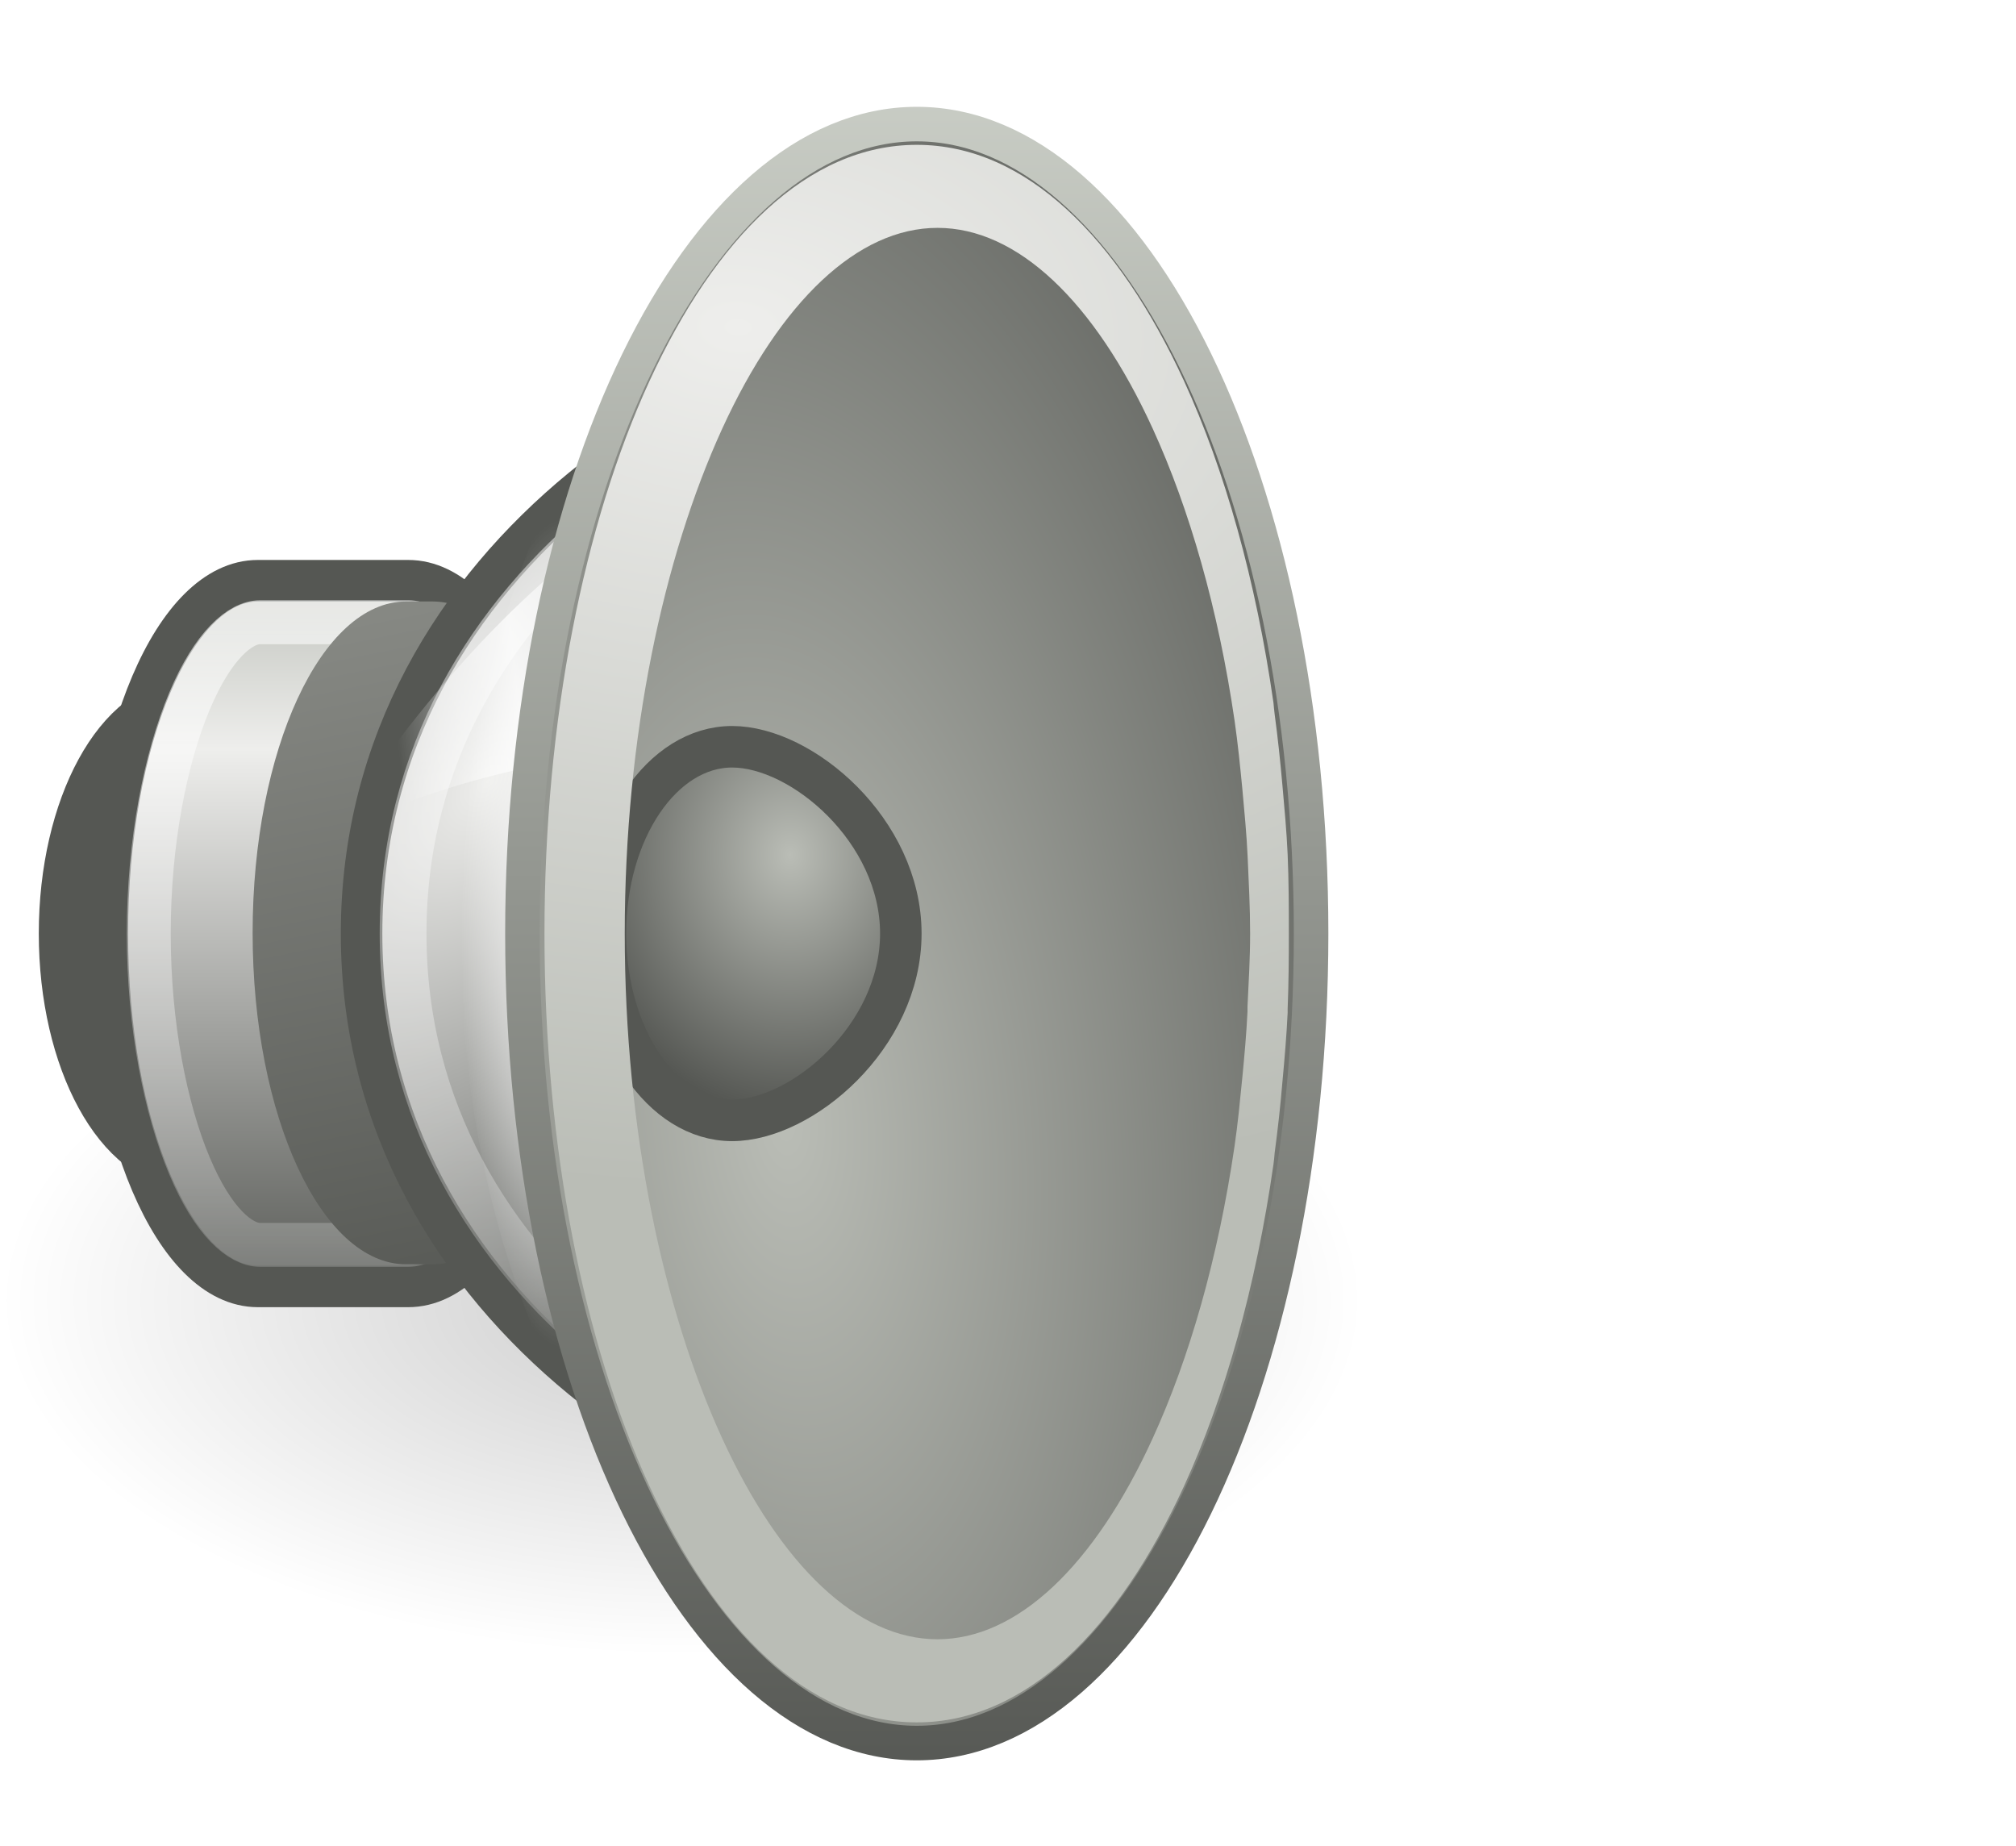
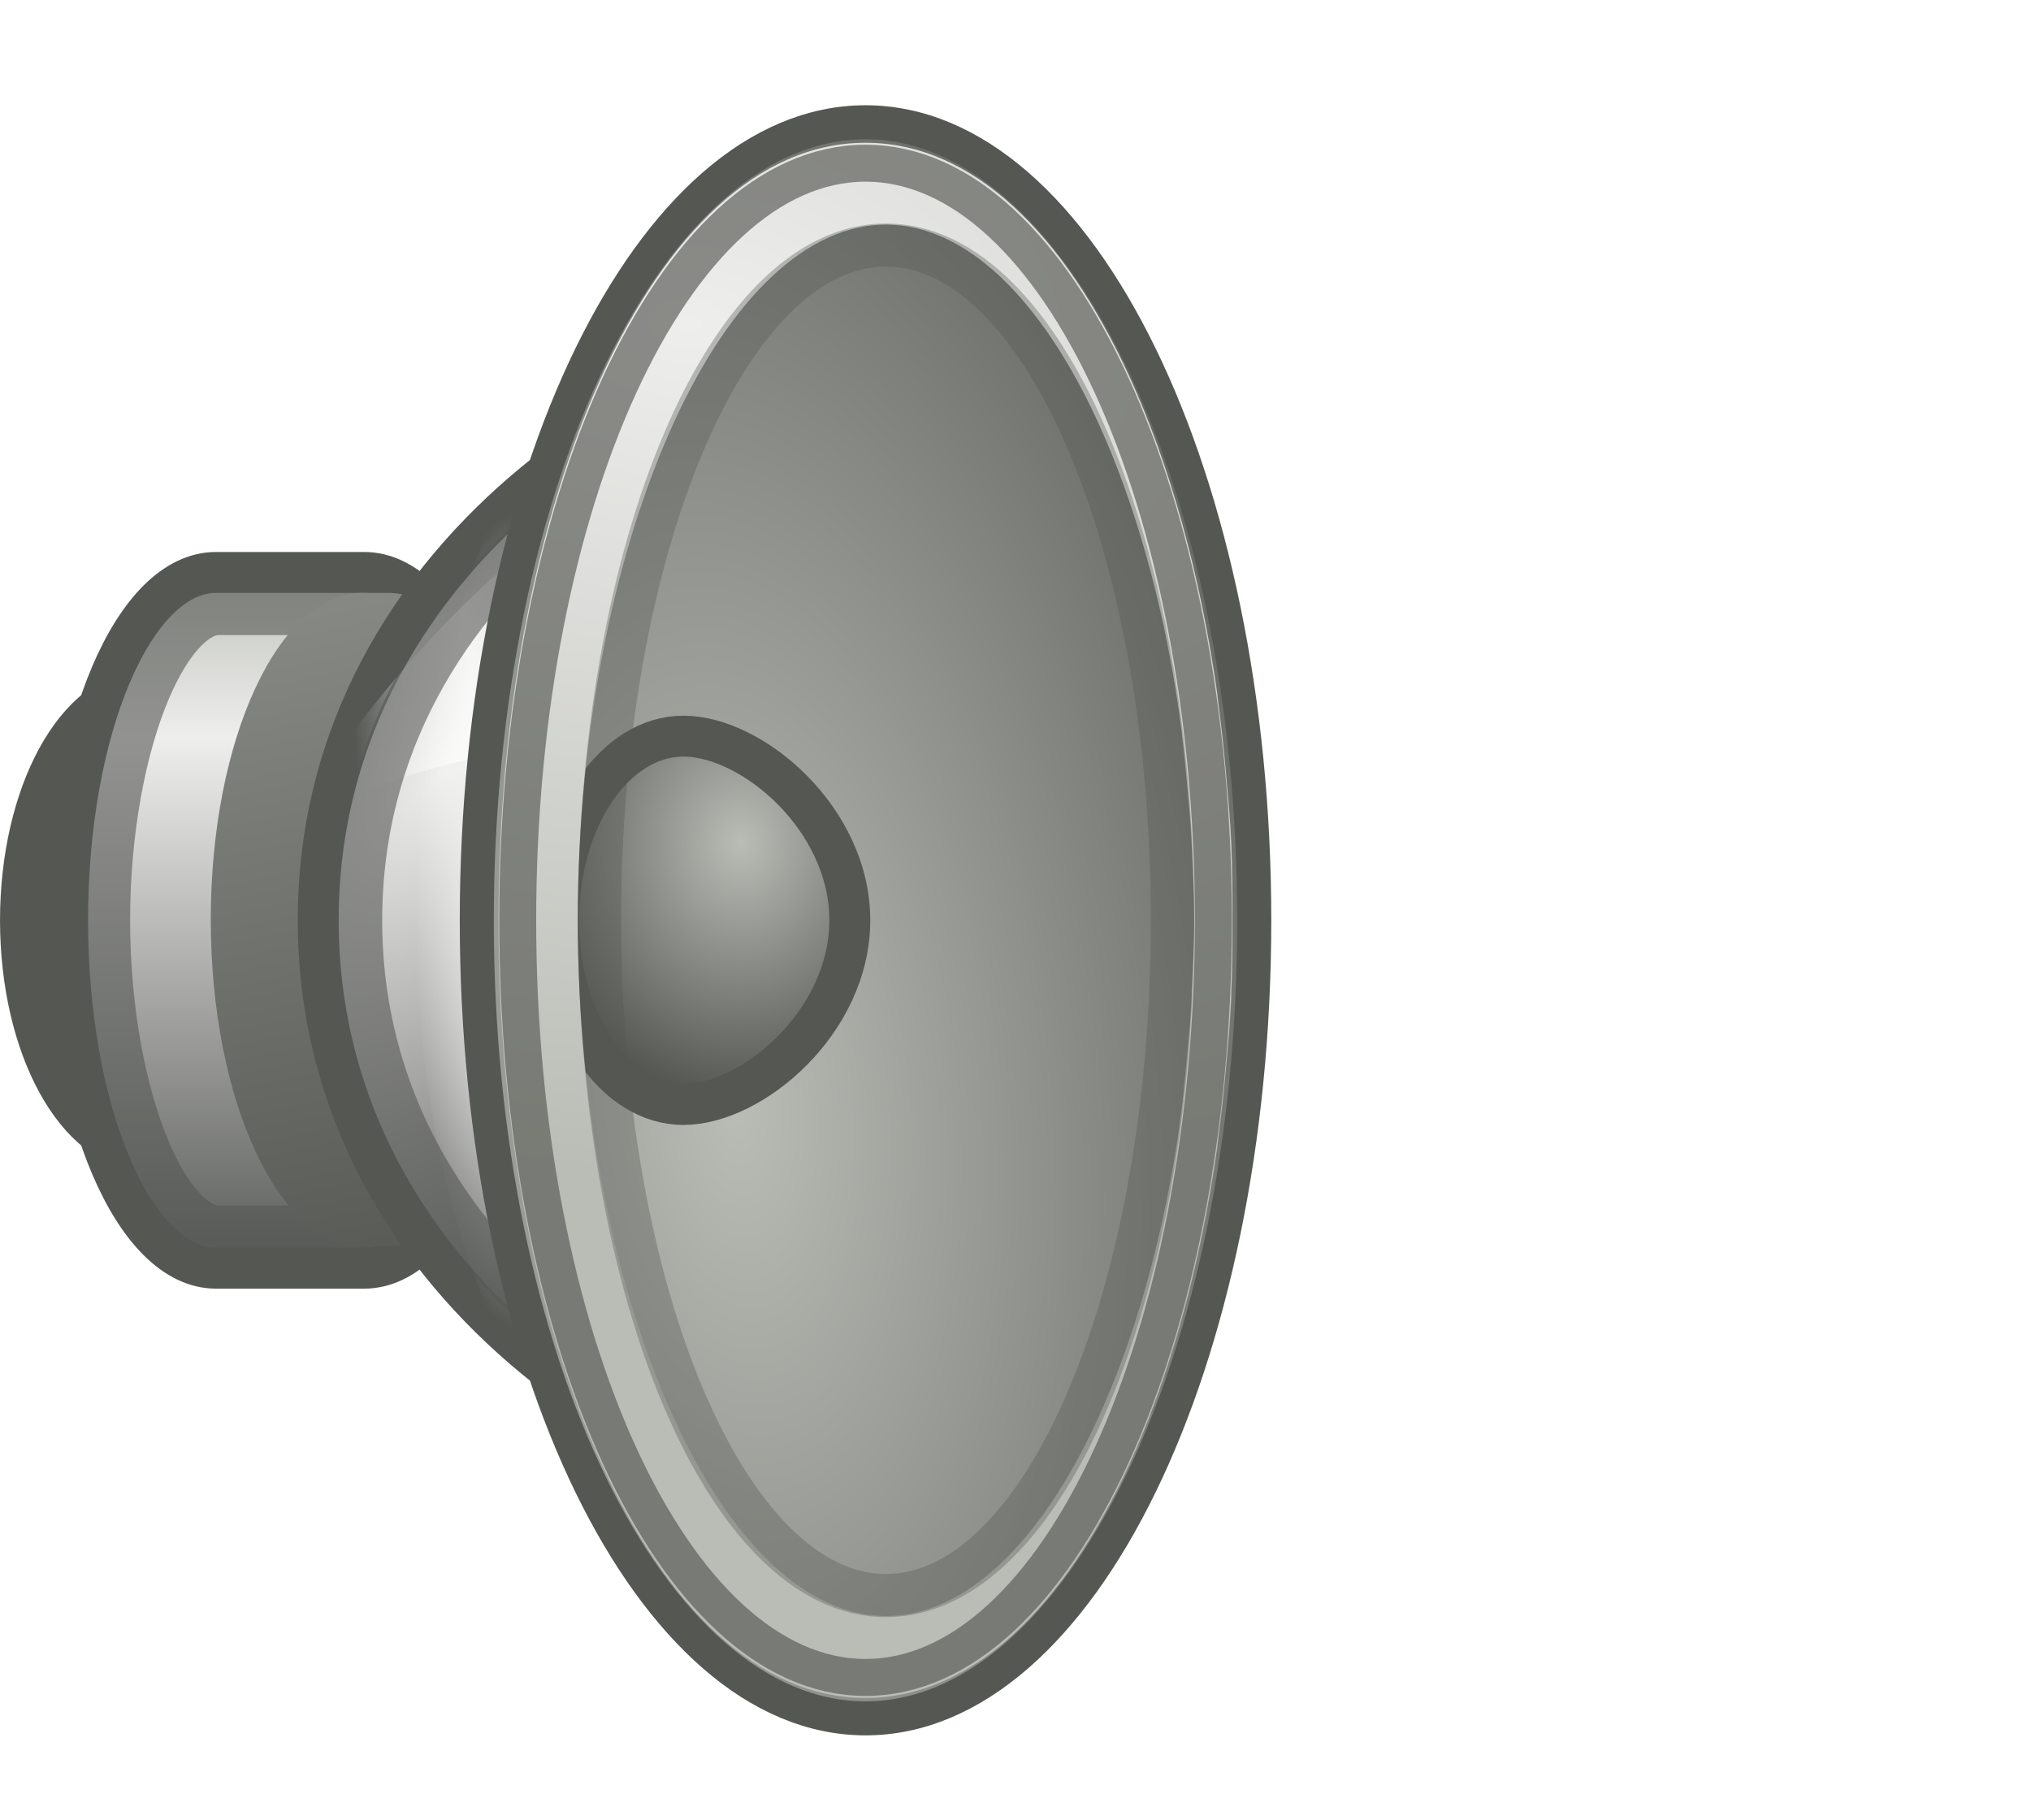
- <svg xmlns="http://www.w3.org/2000/svg" version="1.1" id="svg2" x="0px" y="0px" width="48.568px" height="44.468px" viewBox="0 0 48.568 44.468" enable-background="new 0 0 48.568 44.468" xml:space="preserve">
+ <svg xmlns="http://www.w3.org/2000/svg" version="1.1" id="svg2" x="0px" y="0px" width="49.634px" height="44.468px" viewBox="1.366 1.345 49.634 44.468" enable-background="new 1.366 1.345 49.634 44.468" xml:space="preserve">
  <g id="layer3" display="none">
-     <radialGradient id="path7288_1_" cx="32.324" cy="731.002" r="6" gradientTransform="matrix(1.9148 -0.5062 0.6548 2.477 -560.7816 -1771.835)" gradientUnits="userSpaceOnUse">
+     <radialGradient id="path7288_1_" cx="13.493" cy="-75.574" r="6" gradientTransform="matrix(1.9148 -0.5062 -0.6548 -2.477 -95.5414 -157.8682)" gradientUnits="userSpaceOnUse">
      <stop offset="0" style="stop-color:#000000" />
      <stop offset="1" style="stop-color:#000000;stop-opacity:0" />
    </radialGradient>
    <path id="path7288" display="inline" opacity="0.83" fill="url(#path7288_1_)" enable-background="new    " d="M-8.219,10.5   l-12,12l12,12V10.5z" />
-     <linearGradient id="path2791_1_" gradientUnits="userSpaceOnUse" x1="-285.899" y1="17.045" x2="-286.961" y2="30.863">
-       <stop offset="0" style="stop-color:#FFFFFF" />
-       <stop offset="1" style="stop-color:#FFFFFF;stop-opacity:0" />
-     </linearGradient>
-     <path id="path2791" display="inline" opacity="0.768" fill="none" stroke="url(#path2791_1_)" enable-background="new    " d="   M-7,10.5l-12,12l12,12V10.5z" />
-     <path id="path21580" display="inline" opacity="0.633" fill="#FCE94F" enable-background="new    " d="M-22.625,9   c-0.174,0.053-0.306,0.197-0.344,0.375c-0.704,2.579-2.427,3.586-4.688,5.094c-2.261,1.508-4.981,3.474-7.278,7.813   c-0.067,0.138-0.067,0.299,0,0.438c2.297,4.338,5.021,6.305,7.278,7.813c2.263,1.508,3.984,2.516,4.688,5.094   c0.079,0.224,0.302,0.357,0.535,0.328c0.23-0.031,0.413-0.221,0.434-0.455v-26c0.005-0.157-0.063-0.308-0.188-0.406   C-22.311,8.995-22.473,8.96-22.625,9z" />
+     <path id="path2791" display="inline" opacity="0.768" fill="none" stroke="#000000" enable-background="new    " d="M-7,10.5   l-12,12l12,12V10.5z" />
+     <path id="path21580" display="inline" opacity="0.633" fill="#FCE94F" enable-background="new    " d="M-22.625,9   c-0.174,0.053-0.306,0.197-0.344,0.375c-0.704,2.579-2.427,3.586-4.688,5.094s-4.984,3.474-7.281,7.813   c-0.067,0.138-0.067,0.299,0,0.438c2.297,4.338,5.021,6.305,7.281,7.813s3.984,2.515,4.688,5.094   c0.079,0.221,0.302,0.357,0.535,0.327S-22.021,35.734-22,35.5v-26c0.005-0.157-0.064-0.308-0.188-0.406   C-22.311,8.995-22.473,8.96-22.625,9z" />
    <path id="path21676" display="inline" fill="none" stroke="#000000" d="M-47.5,22.5L-20-8v64L-47.5,22.5z" />
-     <radialGradient id="path21678_1_" cx="-145.416" cy="219.459" r="2.905" gradientTransform="matrix(7.9904 0 0 7.9904 1107.711 -1731.063)" gradientUnits="userSpaceOnUse">
+     <radialGradient id="path21678_1_" cx="-20.91" cy="52.474" r="2.906" gradientTransform="matrix(7.9904 0 0 -7.9904 112.8602 441.7843)" gradientUnits="userSpaceOnUse">
      <stop offset="0" style="stop-color:#3465A4;stop-opacity:0" />
      <stop offset="0.855" style="stop-color:#3465A4;stop-opacity:0" />
      <stop offset="1" style="stop-color:#3465A4" />
    </radialGradient>
-     <path id="path21678" display="inline" fill="url(#path21678_1_)" stroke="#204A87" stroke-width="0.125" stroke-linecap="round" stroke-linejoin="round" d="   M-31.5,22.5c0,12.548-10.173,22.723-22.723,22.723S-76.945,35.048-76.945,22.5c0-12.549,10.173-22.723,22.723-22.723   S-31.5,9.951-31.5,22.5z" />
-     <radialGradient id="path21680_1_" cx="-84.469" cy="308.229" r="2.905" gradientTransform="matrix(5.5288 0 0 5.5288 412.7937 -1681.637)" gradientUnits="userSpaceOnUse">
+     <path id="path21678" display="inline" fill="url(#path21678_1_)" stroke="#204A87" stroke-width="0.125" stroke-linecap="round" stroke-linejoin="round" d="   M-31.5,22.5c0,12.549-10.173,22.723-22.723,22.723S-76.945,35.049-76.945,22.5c0-12.549,10.173-22.723,22.723-22.723   S-31.5,9.951-31.5,22.5z" />
+     <radialGradient id="path21680_1_" cx="-5.588" cy="30.431" r="2.907" gradientTransform="matrix(5.5288 0 0 -5.5288 -23.3267 190.7408)" gradientUnits="userSpaceOnUse">
      <stop offset="0" style="stop-color:#3465A4;stop-opacity:0" />
      <stop offset="0.819" style="stop-color:#3465A4;stop-opacity:0" />
      <stop offset="1" style="stop-color:#3465A4" />
    </radialGradient>
-     <path id="path21680" display="inline" fill="url(#path21680_1_)" stroke="#204A87" stroke-width="0.181" stroke-linecap="round" stroke-linejoin="round" d="   M-38.5,22.5c0,8.684-7.039,15.723-15.723,15.723c-8.687,0-15.722-7.039-15.722-15.723s7.036-15.723,15.723-15.723   C-45.538,6.777-38.5,13.816-38.5,22.5z" />
-     <radialGradient id="path21682_1_" cx="37.611" cy="486.046" r="2.906" gradientTransform="matrix(3.419 0 0 3.419 -182.8117 -1639.29)" gradientUnits="userSpaceOnUse">
+     <path id="path21680" display="inline" fill="url(#path21680_1_)" stroke="#204A87" stroke-width="0.181" stroke-linecap="round" stroke-linejoin="round" d="   M-38.5,22.5c0,8.684-7.039,15.723-15.723,15.723S-69.945,31.184-69.945,22.5s7.039-15.723,15.723-15.723S-38.5,13.816-38.5,22.5z" />
+     <radialGradient id="path21682_1_" cx="24.795" cy="-14.04" r="2.907" gradientTransform="matrix(3.419 0 0 -3.419 -138.994 -25.504)" gradientUnits="userSpaceOnUse">
      <stop offset="0" style="stop-color:#3465A4;stop-opacity:0" />
      <stop offset="0.735" style="stop-color:#3465A4;stop-opacity:0" />
      <stop offset="1" style="stop-color:#3465A4" />
    </radialGradient>
    <path id="path21682" display="inline" fill="url(#path21682_1_)" stroke="#204A87" stroke-width="0.292" stroke-linecap="round" stroke-linejoin="round" d="   M-44.5,22.5c0,5.369-4.353,9.723-9.723,9.723s-9.723-4.354-9.723-9.723c0-5.37,4.353-9.723,9.723-9.723S-44.5,17.13-44.5,22.5z" />
  </g>
-   <radialGradient id="path16236_1_" cx="420.135" cy="2024.632" r="10.695" gradientTransform="matrix(1.5366 0 0 0.8 -629.1458 -1588.393)" gradientUnits="userSpaceOnUse">
-     <stop offset="0" style="stop-color:#000000" />
-     <stop offset="1" style="stop-color:#000000;stop-opacity:0" />
-   </radialGradient>
-   <path id="path16236" opacity="0.2" fill="url(#path16236_1_)" enable-background="new    " d="M32.867,31.311  c0,4.728-7.357,8.558-16.433,8.558C7.358,39.869,0,36.039,0,31.311c0-4.726,7.358-8.556,16.437-8.556  C25.51,22.755,32.867,26.587,32.867,31.311z" />
-   <path id="path5330" fill="#2E3436" stroke="#555753" stroke-width="1.303" stroke-linecap="round" d="M7.586,22.489  c0,3.037-1.343,5.5-3,5.5c-1.655,0-3-2.465-3-5.5c0-3.038,1.345-5.5,3-5.5C6.243,16.989,7.586,19.451,7.586,22.489z" />
-   <linearGradient id="path2766_1_" gradientUnits="userSpaceOnUse" x1="985.319" y1="1585.854" x2="985.319" y2="1603.863" gradientTransform="matrix(0.9063 0 0 1 -884.9712 -1572.372)">
-     <stop offset="0" style="stop-color:#BABDB6" />
-     <stop offset="0.253" style="stop-color:#EEEEEC" />
-     <stop offset="1" style="stop-color:#555753" />
-   </linearGradient>
-   <linearGradient id="path2766_2_" gradientUnits="userSpaceOnUse" x1="-223.086" y1="12.234" x2="-223.086" y2="-5.774">
-     <stop offset="0" style="stop-color:#555753" />
-     <stop offset="1" style="stop-color:#BABDB6" />
-   </linearGradient>
-   <path id="path2766" fill="url(#path2766_1_)" stroke="url(#path2766_2_)" stroke-linecap="round" d="M6.211,13.989  c-2.001,0-3.625,3.808-3.625,8.5c0,4.692,1.624,8.5,3.625,8.5h3.625c2.001,0,3.625-3.811,3.625-8.5c0-4.691-1.624-8.5-3.625-8.5  H6.211z" />
-   <linearGradient id="path5556_1_" gradientUnits="userSpaceOnUse" x1="-299.303" y1="13.795" x2="-299.303" y2="38.118">
-     <stop offset="0" style="stop-color:#FFFFFF" />
-     <stop offset="1" style="stop-color:#FFFFFF;stop-opacity:0" />
-   </linearGradient>
-   <path id="path5556" opacity="0.6" fill="none" stroke="url(#path5556_1_)" stroke-width="1.058" stroke-linecap="round" enable-background="new    " d="  M6.267,14.989c-0.473,0-1.134,0.546-1.704,1.906c-0.573,1.36-0.979,3.376-0.979,5.593c0,2.219,0.405,4.233,0.979,5.594  c0.571,1.361,1.23,1.906,1.703,1.906h3.572c0.473,0,1.134-0.545,1.704-1.906c0.573-1.357,0.979-3.375,0.979-5.594  c0-2.217-0.405-4.232-0.979-5.593c-0.57-1.361-1.23-1.906-1.704-1.906H6.267z" />
-   <linearGradient id="path6556_1_" gradientUnits="userSpaceOnUse" x1="872.638" y1="1621.175" x2="869.07" y2="1603.613" gradientTransform="matrix(1 0 0 1 -860.6406 -1589.372)">
-     <stop offset="0" style="stop-color:#555753" />
-     <stop offset="1" style="stop-color:#888A85" />
-   </linearGradient>
-   <path id="path6556" fill="url(#path6556_1_)" d="M9.783,14.489c-2.041,0-3.697,3.577-3.697,7.984s1.656,7.983,3.697,7.983h0.638  c2.041,0,3.697-3.576,3.697-7.983s-1.657-7.984-3.698-7.984H9.783z" />
-   <radialGradient id="path1871_1_" cx="1793.815" cy="442.716" r="12.501" gradientTransform="matrix(0.7132 0.5221 -0.9281 1.1785 -856.6989 -1439.489)" gradientUnits="userSpaceOnUse">
-     <stop offset="0" style="stop-color:#EEEEEC" />
-     <stop offset="1" style="stop-color:#61635F" />
-   </radialGradient>
-   <linearGradient id="path1871_2_" gradientUnits="userSpaceOnUse" x1="-295.399" y1="31.282" x2="-298.505" y2="10.299">
-     <stop offset="0" style="stop-color:#555753" />
-     <stop offset="1" style="stop-color:#BABDB6" />
-   </linearGradient>
-   <path id="path1871" fill="url(#path1871_1_)" stroke="url(#path1871_2_)" stroke-linecap="round" d="M8.711,22.489  c0,9.227,9.188,14.5,14.875,14.5c3.938,0,7-6.496,7-14.5c0-8.003-3.063-14.5-7-14.5C17.898,7.989,8.711,13.262,8.711,22.489z" />
-   <radialGradient id="path6649_1_" cx="-3678.46" cy="-1211.026" r="7.756" gradientTransform="matrix(-0.3218 0 0 -1.2874 -1170.129 -1536.586)" gradientUnits="userSpaceOnUse">
-     <stop offset="0" style="stop-color:#FFFFFF" />
-     <stop offset="1" style="stop-color:#FFFFFF;stop-opacity:0" />
-   </radialGradient>
-   <path id="path6649" fill="url(#path6649_1_)" d="M31.586,22.489c0,9.389-4.589,17-10.25,17s-10.25-7.611-10.25-17s4.589-17,10.25-17  S31.586,13.1,31.586,22.489z" />
-   <linearGradient id="path6639_1_" gradientUnits="userSpaceOnUse" x1="1357.412" y1="1607.613" x2="1348.623" y2="1609.029" gradientTransform="matrix(0.6667 0 0 1 -889.6824 -1592.372)">
-     <stop offset="0" style="stop-color:#FFFFFF;stop-opacity:0" />
-     <stop offset="0.5" style="stop-color:#FFFFFF" />
-     <stop offset="1" style="stop-color:#FFFFFF;stop-opacity:0" />
-   </linearGradient>
-   <path id="path6639" opacity="0.734" fill="url(#path6639_1_)" enable-background="new    " d="M16.086,11.864  c-2.583,1.395-5.458,4.196-8,8.125c2.7-1.126,5.491-1.96,8-1.75V11.864z" />
-   <linearGradient id="path6567_1_" gradientUnits="userSpaceOnUse" x1="-290.95" y1="7.494" x2="-290.95" y2="45.731">
-     <stop offset="0" style="stop-color:#FFFFFF" />
-     <stop offset="1" style="stop-color:#FFFFFF;stop-opacity:0" />
-   </linearGradient>
-   <path id="path6567" opacity="0.586" fill="none" stroke="url(#path6567_1_)" stroke-width="1.127" stroke-linecap="round" enable-background="new    " d="  M23.544,8.989c-2.523,0-6.075,1.249-8.893,3.565c-2.818,2.317-4.94,5.644-4.94,9.935c0,4.291,2.122,7.617,4.94,9.936  c2.815,2.318,6.367,3.564,8.893,3.564c1.433,0,2.92-1.26,4.096-3.701c1.174-2.445,1.946-5.941,1.946-9.799  c0-3.858-0.772-7.354-1.944-9.797C26.465,10.246,24.975,8.989,23.544,8.989z" />
-   <radialGradient id="path1873_1_" cx="159.947" cy="422.825" r="8.19" gradientTransform="matrix(2.1263 -0.2 0.4018 4.2591 -491.0752 -1741.906)" gradientUnits="userSpaceOnUse">
-     <stop offset="0" style="stop-color:#BABDB6" />
-     <stop offset="1" style="stop-color:#555753" />
-   </radialGradient>
-   <linearGradient id="path1873_2_" gradientUnits="userSpaceOnUse" x1="-269.717" y1="43.286" x2="-269.717" y2="-1.456">
-     <stop offset="0" style="stop-color:#555753" />
-     <stop offset="1" style="stop-color:#D3D7CF" />
-   </linearGradient>
-   <path id="path1873" fill="url(#path1873_1_)" stroke="url(#path1873_2_)" stroke-width="0.832" stroke-linecap="round" d="  M31.586,22.489c0,10.77-4.254,19.5-9.5,19.5c-5.247,0-9.5-8.73-9.5-19.5c0-10.771,4.253-19.5,9.5-19.5  C27.332,2.989,31.586,11.719,31.586,22.489z" />
-   <radialGradient id="path3672_1_" cx="553.138" cy="1038.616" r="3.999" gradientTransform="matrix(1.3094 0 0 1.5605 -705.2355 -1600.165)" gradientUnits="userSpaceOnUse">
-     <stop offset="0" style="stop-color:#BABDB6" />
-     <stop offset="1" style="stop-color:#555753" />
-   </radialGradient>
-   <path id="path3672" fill="url(#path3672_1_)" stroke="#555753" stroke-linecap="round" d="M21.702,22.489  c0,2.484-2.383,4.5-4.064,4.5c-1.685,0-3.052-2.018-3.052-4.5c0-2.483,1.366-4.5,3.052-4.5  C19.32,17.989,21.702,20.005,21.702,22.489z" />
-   <radialGradient id="path6605_1_" cx="1.925" cy="-575.915" r="8.229" gradientTransform="matrix(3.9866 0.117 0 -2.53 10.1151 -1449.4)" gradientUnits="userSpaceOnUse">
-     <stop offset="0" style="stop-color:#EEEEEC" />
-     <stop offset="1" style="stop-color:#BABDB6" />
-   </radialGradient>
-   <path id="path6605" fill="url(#path6605_1_)" d="M22.086,3.489c-2.632,0-4.855,2.25-6.438,5.688  c-1.581,3.438-2.531,8.142-2.531,13.313s0.952,9.875,2.531,13.313s3.806,5.688,6.438,5.688c2.633,0,4.857-2.25,6.438-5.689  c0.984-2.147,1.734-4.811,2.155-7.75c0.015-0.094,0.02-0.188,0.029-0.28c0.076-0.565,0.139-1.131,0.188-1.72  c0.051-0.547,0.098-1.094,0.125-1.655c0.002-0.03-0.002-0.063,0-0.095c0.024-0.596,0.029-1.2,0.029-1.813  c0-0.646-0.002-1.281-0.029-1.907c-0.025-0.557-0.077-1.115-0.125-1.656c-0.052-0.587-0.111-1.152-0.188-1.719  c-0.014-0.095-0.018-0.187-0.029-0.281c-0.421-2.939-1.171-5.602-2.155-7.75C26.943,5.739,24.719,3.489,22.086,3.489z M22.586,5.489  c1.922,0,3.78,1.766,5.188,4.844c0.879,1.924,1.576,4.335,1.969,7.031c0.078,0.539,0.134,1.095,0.188,1.656  c0.047,0.525,0.1,1.053,0.125,1.594c0.027,0.621,0.061,1.236,0.061,1.875c0,0.596-0.035,1.17-0.063,1.75  c-0.004,0.039,0.003,0.084,0,0.125c-0.026,0.535-0.074,1.072-0.125,1.594c-0.056,0.562-0.108,1.117-0.188,1.656  c-0.393,2.693-1.09,5.105-1.969,7.029c-1.406,3.078-3.267,4.846-5.188,4.846s-3.777-1.768-5.188-4.846s-2.345-7.391-2.345-12.156  s0.938-9.078,2.346-12.156C18.806,7.255,20.664,5.489,22.586,5.489z" />
-   <linearGradient id="path6615_1_" gradientUnits="userSpaceOnUse" x1="-279.91" y1="10.393" x2="-273.256" y2="24.588">
-     <stop offset="0" style="stop-color:#000000" />
-     <stop offset="1" style="stop-color:#000000;stop-opacity:0" />
-   </linearGradient>
-   <path id="path6615" opacity="0.366" fill="none" stroke="url(#path6615_1_)" stroke-width="1.054" stroke-linecap="round" enable-background="new    " d="  M29.586,22.489c0,9.113-3.134,16.5-7,16.5c-3.864,0-7-7.389-7-16.5c0-9.112,3.136-16.5,7-16.5  C26.452,5.989,29.586,13.376,29.586,22.489z" />
-   <linearGradient id="path6698_1_" gradientUnits="userSpaceOnUse" x1="-285.649" y1="23.823" x2="-274.594" y2="23.935">
-     <stop offset="0" style="stop-color:#FFFFFF" />
-     <stop offset="1" style="stop-color:#FFFFFF;stop-opacity:0" />
-   </linearGradient>
-   <path id="path6698" opacity="0.655" fill="none" stroke="url(#path6698_1_)" stroke-width="0.903" stroke-linecap="round" enable-background="new    " d="  M30.586,22.489c0,10.217-3.806,18.5-8.5,18.5c-4.691,0-8.5-8.283-8.5-18.5c0-10.216,3.809-18.5,8.5-18.5  C26.78,3.989,30.586,12.272,30.586,22.489z" />
+   <g>
+     <path id="path5330" fill="#2E3436" stroke="#555753" stroke-width="1.303" stroke-linecap="round" d="M8.018,23.833   c0,3.037-1.343,5.5-3,5.5s-3-2.463-3-5.5c0-3.038,1.343-5.5,3-5.5S8.018,20.795,8.018,23.833z" />
+     <linearGradient id="path2766_1_" gradientUnits="userSpaceOnUse" x1="307.574" y1="-268.786" x2="307.574" y2="-286.794" gradientTransform="matrix(0.9063 0 0 -1 -270.2991 -253.96)">
+       <stop offset="0" style="stop-color:#BABDB6" />
+       <stop offset="0.253" style="stop-color:#EEEEEC" />
+       <stop offset="1" style="stop-color:#555753" />
+     </linearGradient>
+     <path id="path2766" fill="url(#path2766_1_)" stroke="#555753" stroke-linecap="round" d="M6.643,15.333   c-2.001,0-3.625,3.808-3.625,8.5c0,4.691,1.624,8.5,3.625,8.5h3.625c2.001,0,3.625-3.809,3.625-8.5c0-4.692-1.624-8.5-3.625-8.5   H6.643z" />
+     <path id="path5556" opacity="0.6" fill="none" stroke="#555753" stroke-width="1.058" stroke-linecap="round" enable-background="new    " d="   M6.699,16.333c-0.47,0-1.131,0.546-1.704,1.906s-0.978,3.376-0.978,5.594s0.405,4.233,0.978,5.594s1.233,1.906,1.704,1.906h3.575   c0.47,0,1.131-0.546,1.704-1.906s0.978-3.376,0.978-5.594s-0.405-4.233-0.978-5.594s-1.233-1.906-1.704-1.906H6.699z" />
+     <linearGradient id="path6556_1_" gradientUnits="userSpaceOnUse" x1="280.089" y1="-304.107" x2="276.521" y2="-286.546" gradientTransform="matrix(1 0 0 -1 -267.6602 -270.96)">
+       <stop offset="0" style="stop-color:#555753" />
+       <stop offset="1" style="stop-color:#888A85" />
+     </linearGradient>
+     <path id="path6556" fill="url(#path6556_1_)" d="M10.214,15.833c-2.041,0-3.697,3.577-3.697,7.984s1.656,7.984,3.697,7.984h0.638   c2.041,0,3.697-3.577,3.697-7.984s-1.656-7.984-3.697-7.984H10.214z" />
+     <radialGradient id="path1871_1_" cx="455.606" cy="-0.529" r="12.501" gradientTransform="matrix(0.7132 0.5221 0.9281 -1.1785 -312.2275 -218.3284)" gradientUnits="userSpaceOnUse">
+       <stop offset="0" style="stop-color:#EEEEEC" />
+       <stop offset="1" style="stop-color:#61635F" />
+     </radialGradient>
+     <path id="path1871" fill="url(#path1871_1_)" stroke="#555753" stroke-linecap="round" d="M9.143,23.833   c0,9.227,9.187,14.5,14.875,14.5c3.938,0,7-6.496,7-14.5s-3.063-14.5-7-14.5C18.33,9.333,9.143,14.606,9.143,23.833z" />
+     <radialGradient id="path6649_1_" cx="-904.625" cy="405.452" r="7.75" gradientTransform="matrix(-0.3218 0 0 1.2874 -277.0974 -498.1458)" gradientUnits="userSpaceOnUse">
+       <stop offset="0" style="stop-color:#FFFFFF" />
+       <stop offset="1" style="stop-color:#FFFFFF;stop-opacity:0" />
+     </radialGradient>
+     <path id="path6649" fill="url(#path6649_1_)" d="M32.018,23.833c0,9.389-4.589,17-10.25,17s-10.25-7.611-10.25-17   s4.589-17,10.25-17S32.018,14.444,32.018,23.833z" />
+     <linearGradient id="path6639_1_" gradientUnits="userSpaceOnUse" x1="354.65" y1="-290.547" x2="345.863" y2="-291.964" gradientTransform="matrix(0.6667 0 0 -1 -220.7214 -273.96)">
+       <stop offset="0" style="stop-color:#FFFFFF;stop-opacity:0" />
+       <stop offset="0.5" style="stop-color:#FFFFFF" />
+       <stop offset="1" style="stop-color:#FFFFFF;stop-opacity:0" />
+     </linearGradient>
+     <path id="path6639" opacity="0.734" fill="url(#path6639_1_)" enable-background="new    " d="M16.518,13.208   c-2.583,1.395-5.458,4.196-8,8.125c2.7-1.126,5.491-1.96,8-1.75V13.208z" />
+     <path id="path6567" opacity="0.586" fill="none" stroke="#555753" stroke-width="1.127" stroke-linecap="round" enable-background="new    " d="   M23.976,10.333c-2.526,0-6.075,1.249-8.893,3.565c-2.818,2.317-4.94,5.644-4.94,9.935c0,4.291,2.122,7.617,4.94,9.935   s6.367,3.565,8.893,3.565c1.43,0,2.92-1.258,4.094-3.701c1.172-2.445,1.947-5.941,1.947-9.799c0-3.858-0.775-7.354-1.947-9.798   C26.896,11.59,25.406,10.333,23.976,10.333z" />
+     <radialGradient id="path1873_1_" cx="57.735" cy="-4.534" r="8.188" gradientTransform="matrix(2.1263 -0.2 -0.4018 -4.2591 -105.2371 20.5315)" gradientUnits="userSpaceOnUse">
+       <stop offset="0" style="stop-color:#BABDB6" />
+       <stop offset="1" style="stop-color:#555753" />
+     </radialGradient>
+     <path id="path1873" fill="url(#path1873_1_)" stroke="#555753" stroke-width="0.832" stroke-linecap="round" d="M32.018,23.833   c0,10.77-4.254,19.5-9.5,19.5c-5.247,0-9.5-8.73-9.5-19.5s4.253-19.5,9.5-19.5C27.764,4.333,32.018,13.063,32.018,23.833z" />
+     <radialGradient id="path3672_1_" cx="154.237" cy="-150.742" r="4" gradientTransform="matrix(1.3094 0 0 -1.5605 -182.4846 -213.297)" gradientUnits="userSpaceOnUse">
+       <stop offset="0" style="stop-color:#BABDB6" />
+       <stop offset="1" style="stop-color:#555753" />
+     </radialGradient>
+     <path id="path3672" fill="url(#path3672_1_)" stroke="#555753" stroke-linecap="round" d="M22.134,23.833   c0,2.484-2.383,4.5-4.066,4.5s-3.05-2.016-3.05-4.5c0-2.484,1.366-4.5,3.05-4.5S22.134,21.349,22.134,23.833z" />
+     <radialGradient id="path6605_1_" cx="23.52" cy="235.5" r="8.229" gradientTransform="matrix(3.9866 0.117 0 2.53 -75.5467 -589.325)" gradientUnits="userSpaceOnUse">
+       <stop offset="0" style="stop-color:#EEEEEC" />
+       <stop offset="1" style="stop-color:#BABDB6" />
+     </radialGradient>
+     <path id="path6605" fill="url(#path6605_1_)" d="M22.518,4.833c-2.632,0-4.858,2.25-6.438,5.688s-2.531,8.143-2.531,13.313   s0.952,9.875,2.531,13.313s3.805,5.688,6.438,5.688c2.633,0,4.857-2.25,6.438-5.688c0.987-2.148,1.737-4.811,2.156-7.75   c0.014-0.093,0.019-0.188,0.031-0.281c0.076-0.566,0.136-1.131,0.188-1.719c0.051-0.547,0.098-1.094,0.125-1.656   c0.002-0.031-0.002-0.063,0-0.094c0.027-0.596,0.031-1.201,0.031-1.813c0-0.645-0.001-1.28-0.031-1.906   c-0.025-0.557-0.077-1.115-0.125-1.656c-0.052-0.587-0.111-1.152-0.188-1.719c-0.014-0.095-0.018-0.187-0.031-0.281   c-0.419-2.939-1.169-5.602-2.156-7.75C27.375,7.083,25.15,4.833,22.518,4.833z M23.018,6.833c1.922,0,3.78,1.766,5.188,4.844   c0.879,1.924,1.576,4.335,1.969,7.031c0.078,0.539,0.134,1.095,0.188,1.656c0.047,0.525,0.1,1.053,0.125,1.594   c0.031,0.621,0.063,1.236,0.063,1.875c0,0.596-0.035,1.17-0.063,1.75c-0.002,0.041,0.002,0.084,0,0.125   c-0.027,0.537-0.075,1.073-0.125,1.594c-0.054,0.561-0.109,1.117-0.188,1.656c-0.393,2.695-1.09,5.107-1.969,7.031   c-1.407,3.078-3.266,4.844-5.188,4.844c-1.922,0-3.78-1.766-5.188-4.844s-2.344-7.391-2.344-12.156   c0-4.766,0.937-9.078,2.344-12.156S21.095,6.833,23.018,6.833z" />
+     <path id="path6615" opacity="0.366" fill="none" stroke="#555753" stroke-width="1.054" stroke-linecap="round" enable-background="new    " d="   M30.018,23.833c0,9.113-3.134,16.5-7,16.5s-7-7.387-7-16.5c0-9.113,3.134-16.5,7-16.5S30.018,14.72,30.018,23.833z" />
+     <path id="path6698" opacity="0.655" fill="none" stroke="#555753" stroke-width="0.903" stroke-linecap="round" enable-background="new    " d="   M31.018,23.833c0,10.217-3.806,18.5-8.5,18.5s-8.5-8.283-8.5-18.5c0-10.217,3.806-18.5,8.5-18.5S31.018,13.616,31.018,23.833z" />
+   </g>
</svg>
